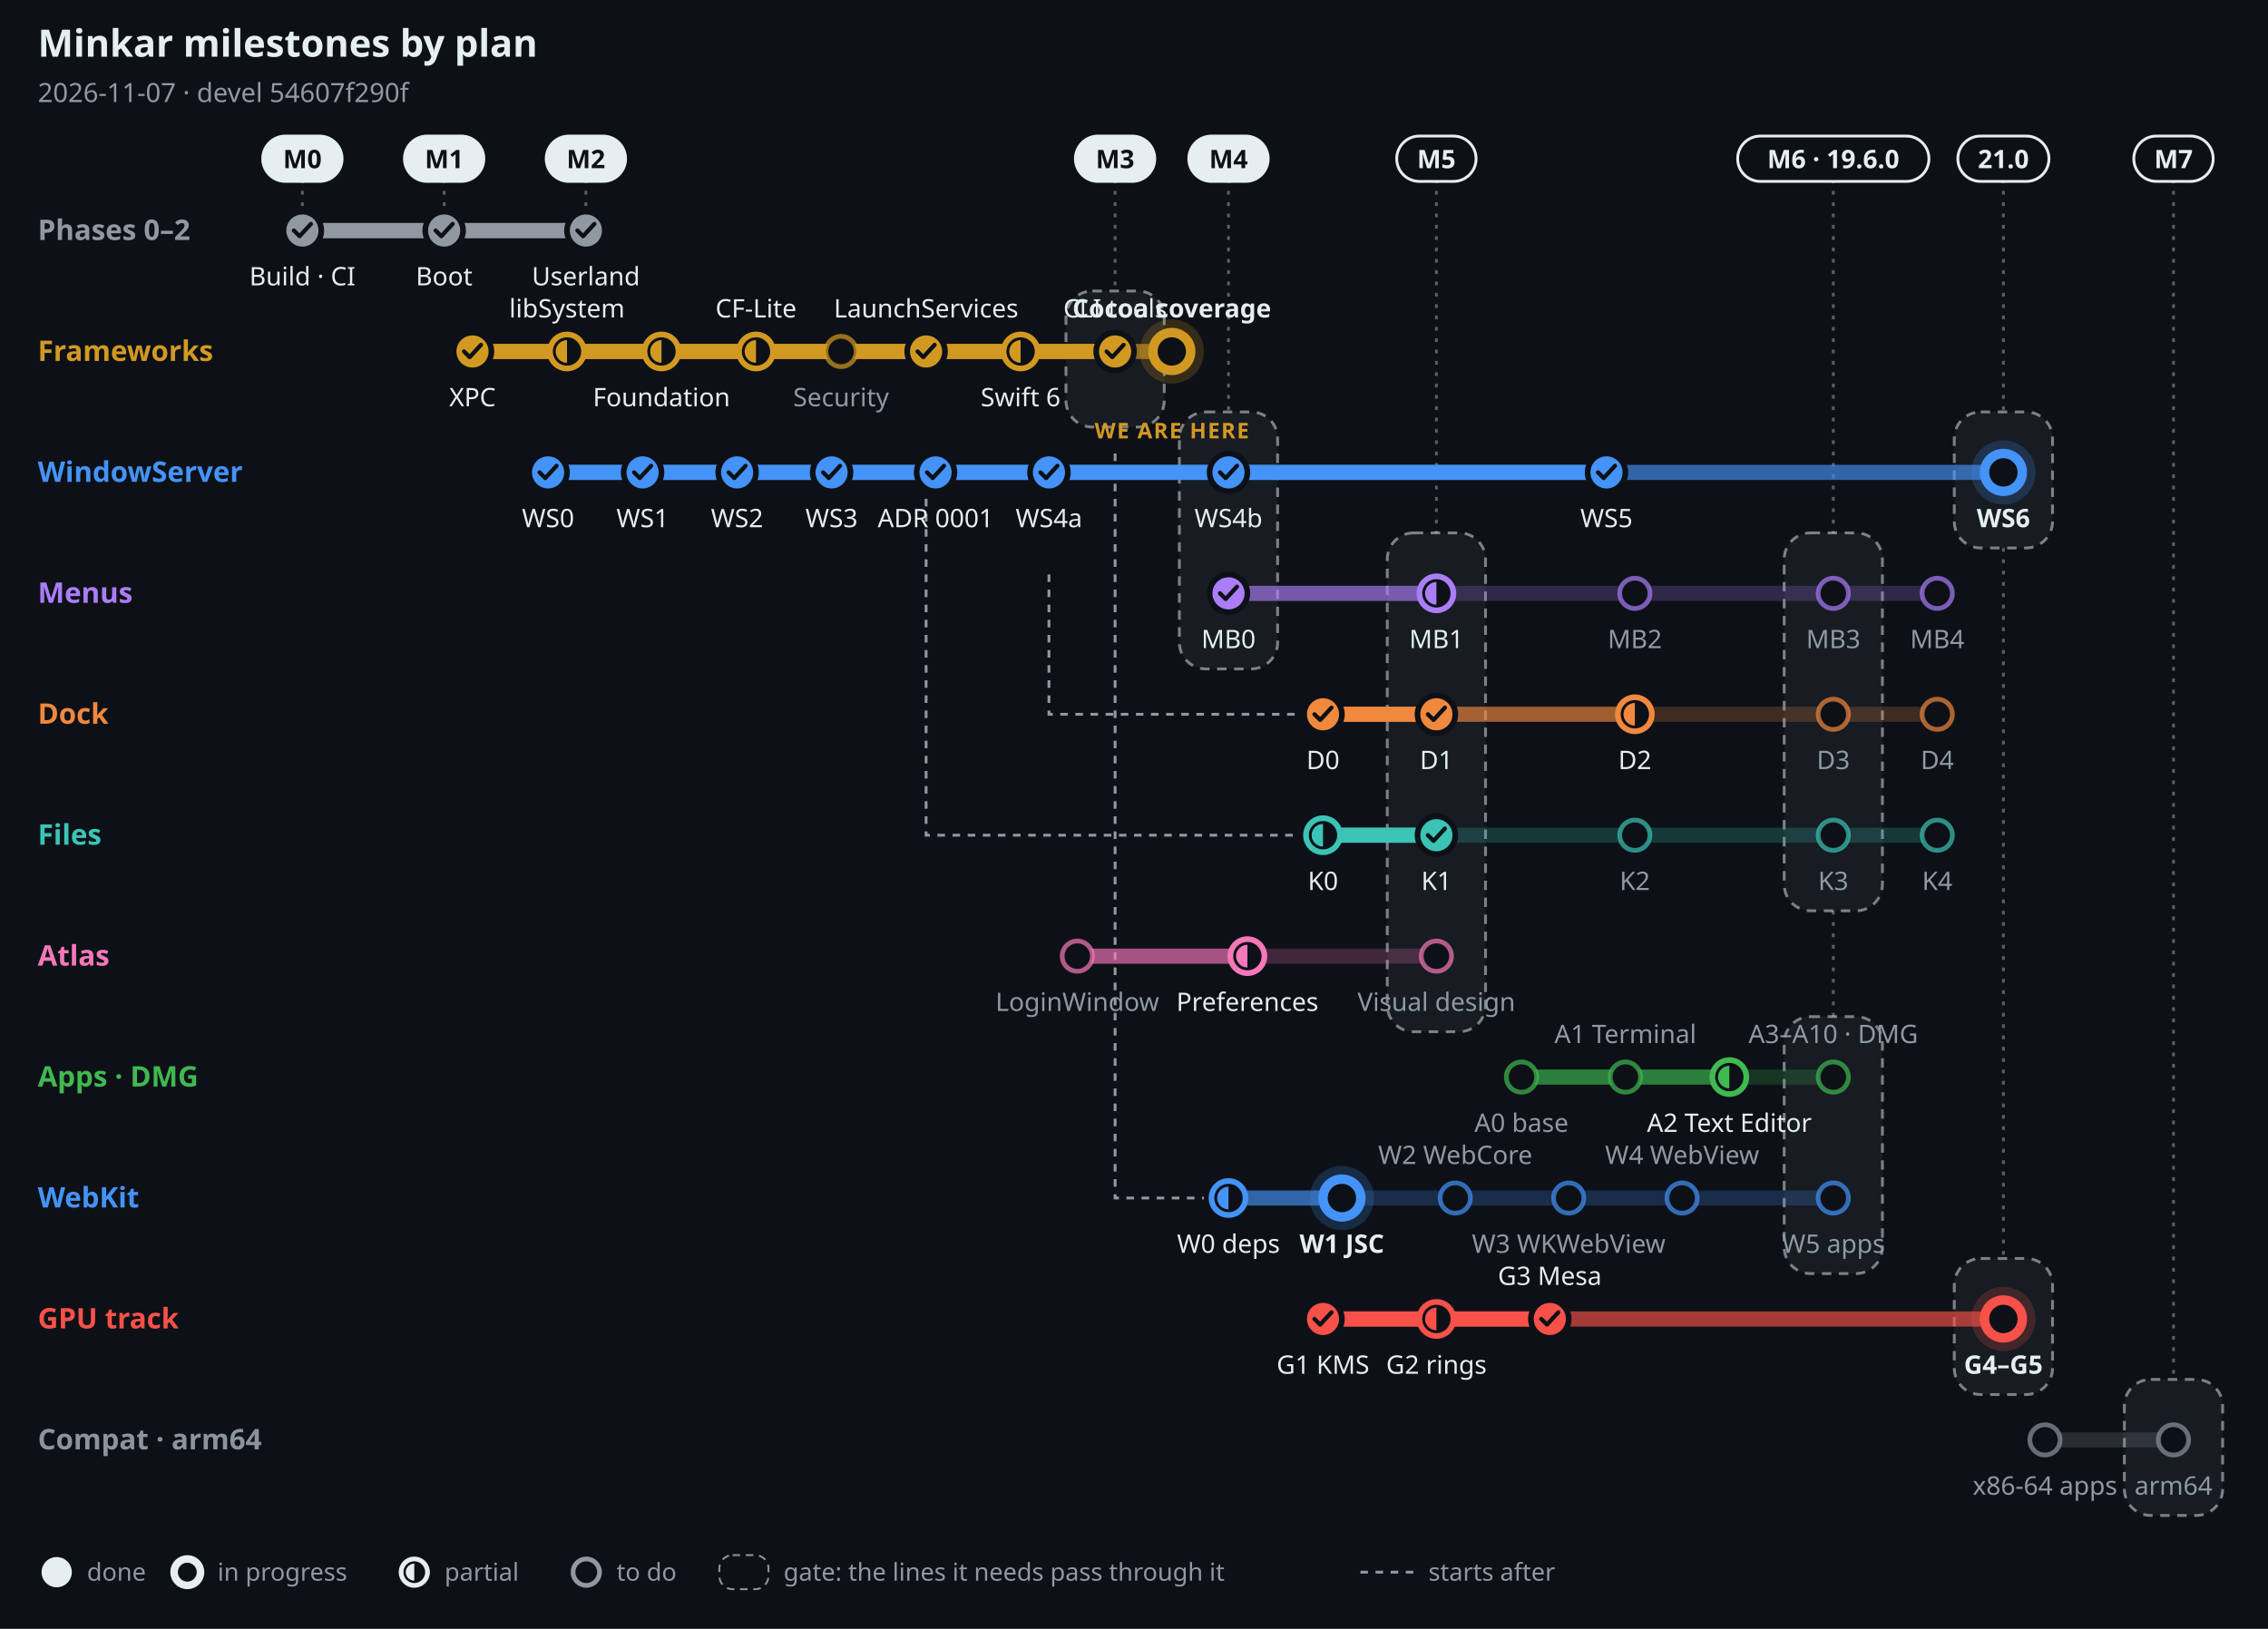
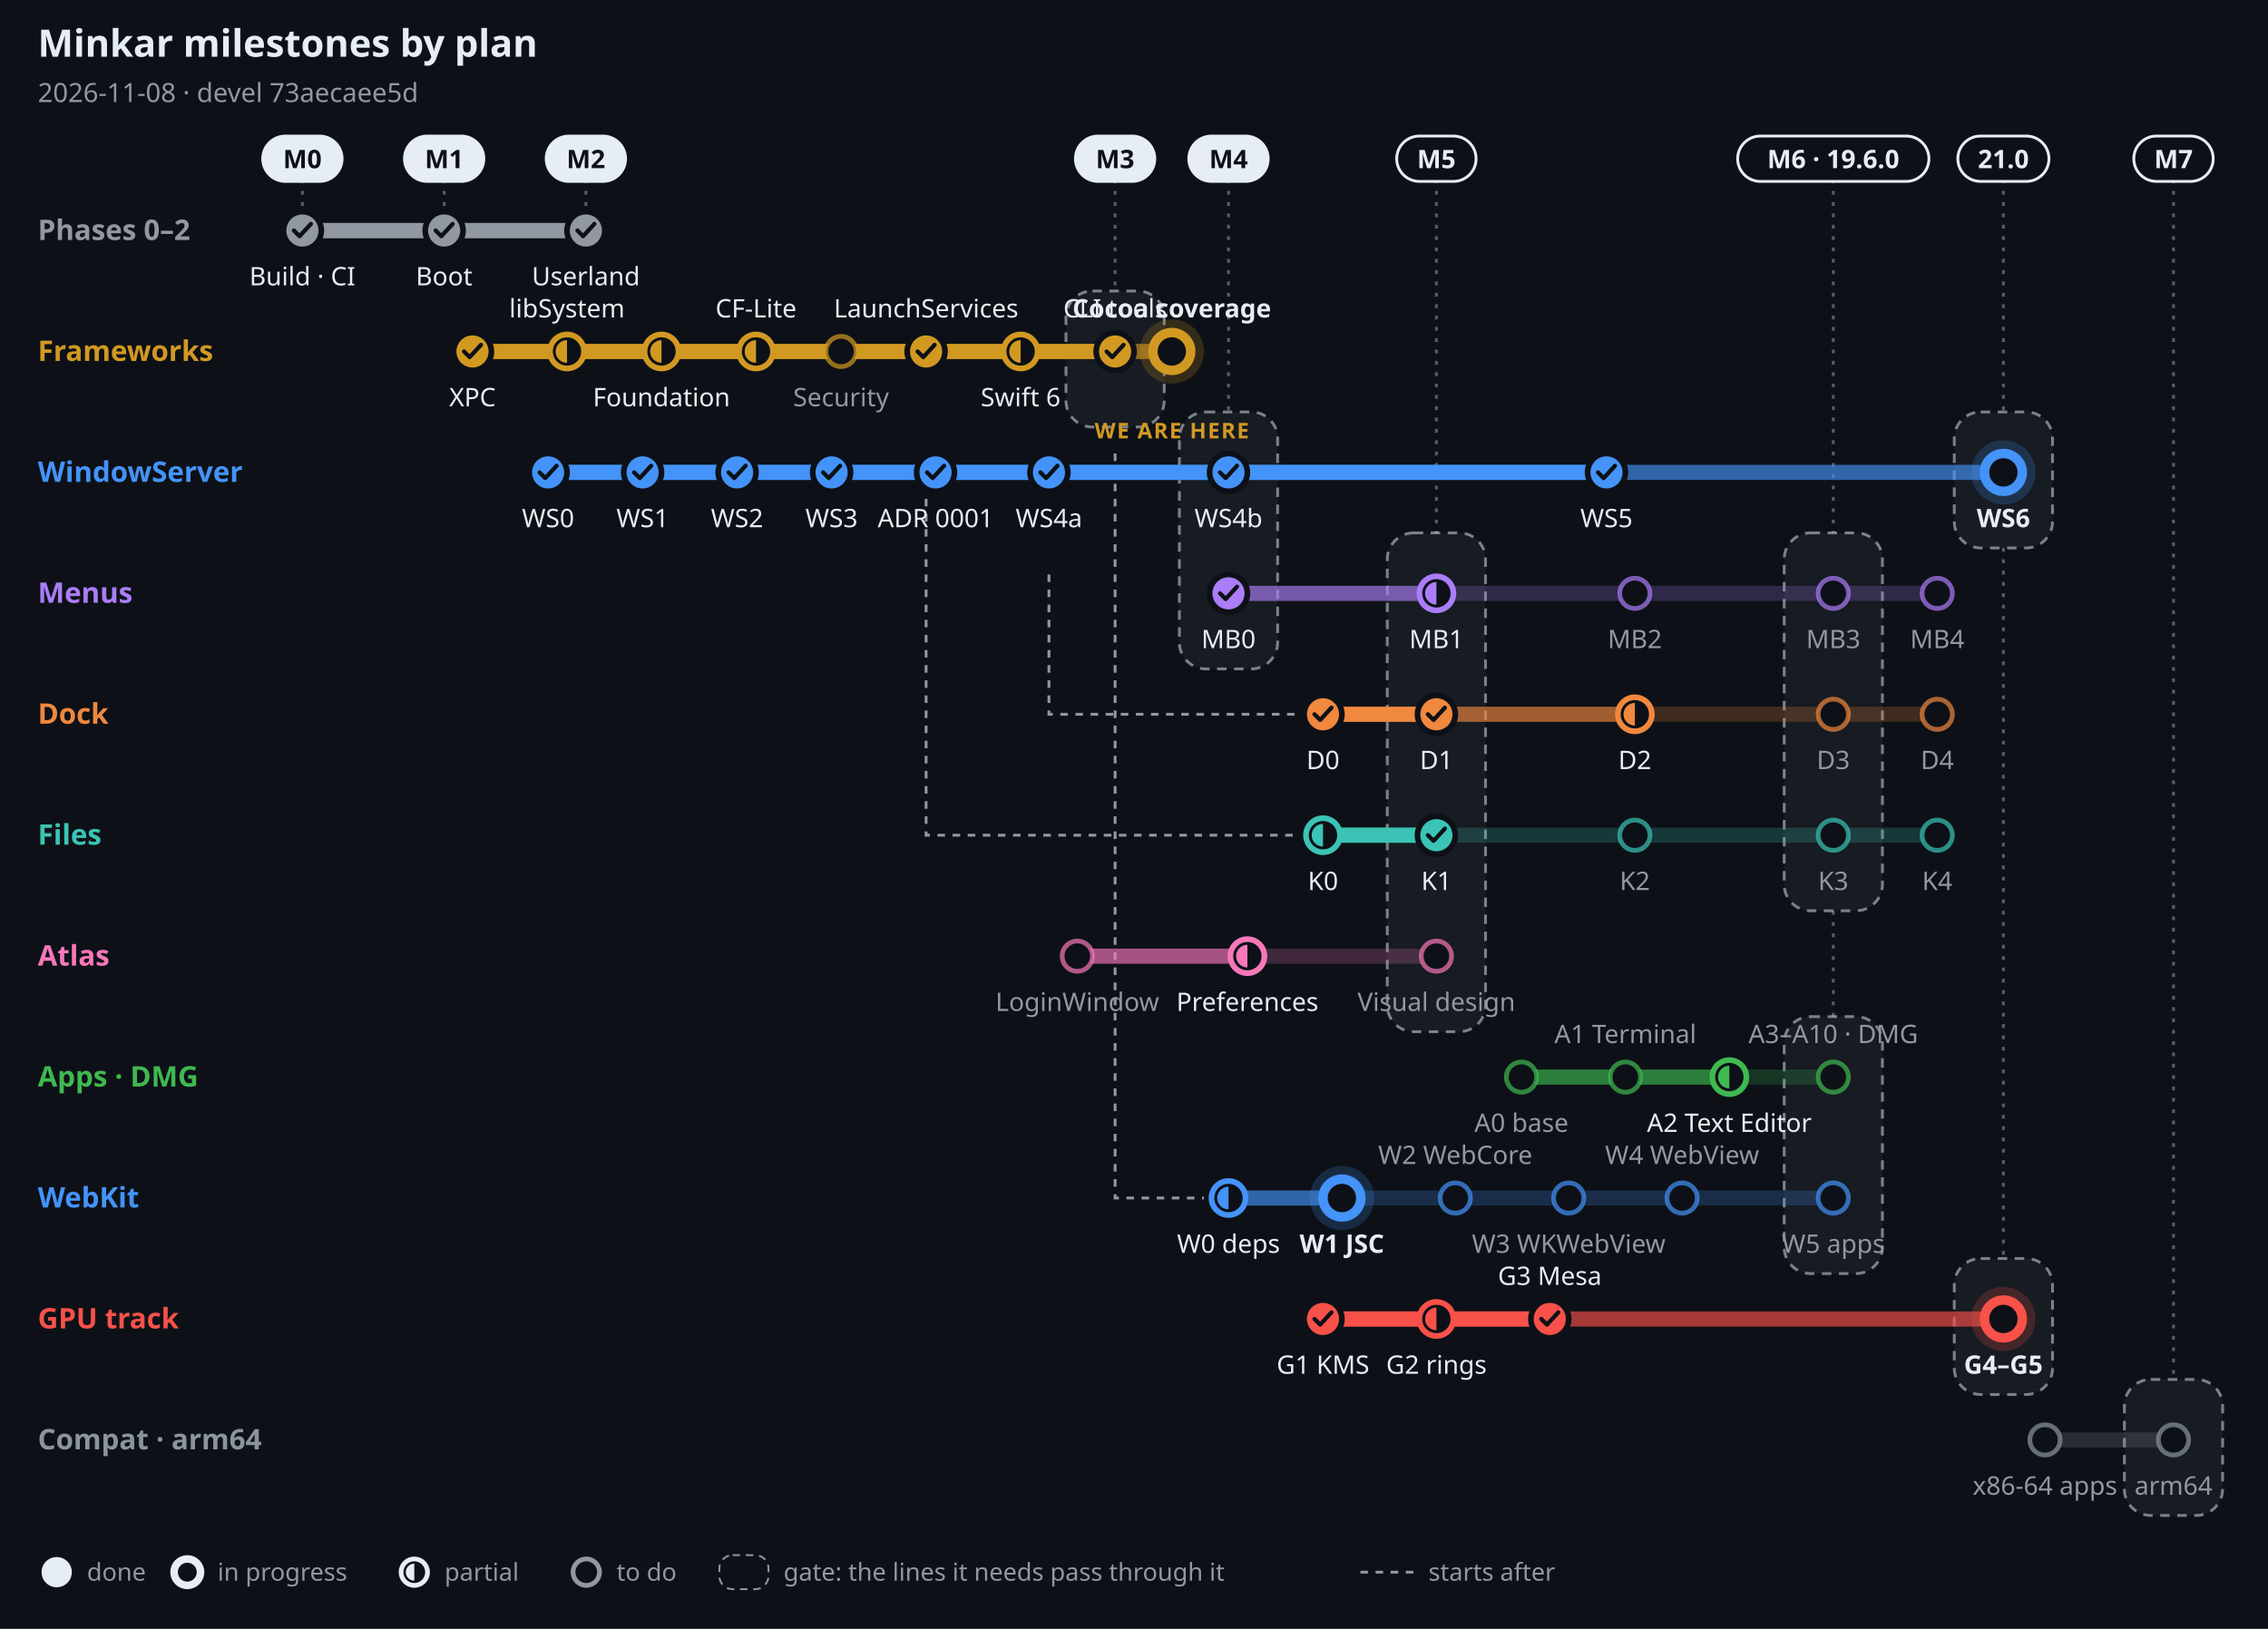
- <svg xmlns="http://www.w3.org/2000/svg" width="1200" height="862" viewBox="0 0 1200 862" font-family="-apple-system, BlinkMacSystemFont, 'Segoe UI', 'Noto Sans', Helvetica, Arial, sans-serif" role="img" aria-label="Minkar milestones by plan, 2026-11-07">
+ <svg xmlns="http://www.w3.org/2000/svg" width="1200" height="862" viewBox="0 0 1200 862" font-family="-apple-system, BlinkMacSystemFont, 'Segoe UI', 'Noto Sans', Helvetica, Arial, sans-serif" role="img" aria-label="Minkar milestones by plan, 2026-11-08">
  <rect width="1200" height="862" fill="#0d1117" />
  <text x="20" y="30" font-size="20" font-weight="700" fill="#e6edf3" text-anchor="start">Minkar milestones by plan</text>
-   <text x="20" y="54" font-size="14" font-weight="400" fill="#9198a1" text-anchor="start">2026-11-07 · devel 54607f290f</text>
+   <text x="20" y="54" font-size="14" font-weight="400" fill="#9198a1" text-anchor="start">2026-11-08 · devel 73aecaee5d</text>
  <line x1="160" y1="95" x2="160" y2="110" stroke="#e6edf3" stroke-opacity=".35" stroke-width="1.5" stroke-dasharray="2 4" />
  <rect x="139" y="72" width="42" height="24" rx="12" fill="#e6edf3" stroke="#e6edf3" stroke-width="1.5" />
  <text x="160" y="89" font-size="13.5" font-weight="700" fill="#0d1117" text-anchor="middle">M0</text>
  <line x1="235" y1="95" x2="235" y2="110" stroke="#e6edf3" stroke-opacity=".35" stroke-width="1.5" stroke-dasharray="2 4" />
  <rect x="214" y="72" width="42" height="24" rx="12" fill="#e6edf3" stroke="#e6edf3" stroke-width="1.5" />
  <text x="235" y="89" font-size="13.5" font-weight="700" fill="#0d1117" text-anchor="middle">M1</text>
  <line x1="310" y1="95" x2="310" y2="110" stroke="#e6edf3" stroke-opacity=".35" stroke-width="1.5" stroke-dasharray="2 4" />
  <rect x="289" y="72" width="42" height="24" rx="12" fill="#e6edf3" stroke="#e6edf3" stroke-width="1.5" />
  <text x="310" y="89" font-size="13.5" font-weight="700" fill="#0d1117" text-anchor="middle">M2</text>
  <line x1="590" y1="95" x2="590" y2="154" stroke="#e6edf3" stroke-opacity=".35" stroke-width="1.5" stroke-dasharray="2 4" />
  <rect x="564" y="154" width="52" height="72" rx="14" fill="#e6edf3" fill-opacity=".05" stroke="#e6edf3" stroke-opacity=".5" stroke-width="1.5" stroke-dasharray="5 4" />
  <rect x="569" y="72" width="42" height="24" rx="12" fill="#e6edf3" stroke="#e6edf3" stroke-width="1.5" />
  <text x="590" y="89" font-size="13.5" font-weight="700" fill="#0d1117" text-anchor="middle">M3</text>
  <line x1="650" y1="95" x2="650" y2="218" stroke="#e6edf3" stroke-opacity=".35" stroke-width="1.5" stroke-dasharray="2 4" />
  <rect x="624" y="218" width="52" height="136" rx="14" fill="#e6edf3" fill-opacity=".05" stroke="#e6edf3" stroke-opacity=".5" stroke-width="1.5" stroke-dasharray="5 4" />
  <rect x="629" y="72" width="42" height="24" rx="12" fill="#e6edf3" stroke="#e6edf3" stroke-width="1.5" />
  <text x="650" y="89" font-size="13.5" font-weight="700" fill="#0d1117" text-anchor="middle">M4</text>
  <line x1="760" y1="95" x2="760" y2="282" stroke="#e6edf3" stroke-opacity=".35" stroke-width="1.5" stroke-dasharray="2 4" />
  <rect x="734" y="282" width="52" height="264" rx="14" fill="#e6edf3" fill-opacity=".05" stroke="#e6edf3" stroke-opacity=".5" stroke-width="1.5" stroke-dasharray="5 4" />
  <rect x="739" y="72" width="42" height="24" rx="12" fill="#0d1117" stroke="#e6edf3" stroke-width="1.5" />
  <text x="760" y="89" font-size="13.5" font-weight="700" fill="#e6edf3" text-anchor="middle">M5</text>
  <line x1="970" y1="95" x2="970" y2="282" stroke="#e6edf3" stroke-opacity=".35" stroke-width="1.5" stroke-dasharray="2 4" />
  <rect x="944" y="282" width="52" height="200" rx="14" fill="#e6edf3" fill-opacity=".05" stroke="#e6edf3" stroke-opacity=".5" stroke-width="1.5" stroke-dasharray="5 4" />
  <line x1="970" y1="482" x2="970" y2="538" stroke="#e6edf3" stroke-opacity=".35" stroke-width="1.5" stroke-dasharray="2 4" />
  <rect x="944" y="538" width="52" height="136" rx="14" fill="#e6edf3" fill-opacity=".05" stroke="#e6edf3" stroke-opacity=".5" stroke-width="1.5" stroke-dasharray="5 4" />
  <rect x="919.4" y="72" width="101.2" height="24" rx="12" fill="#0d1117" stroke="#e6edf3" stroke-width="1.5" />
  <text x="970" y="89" font-size="13.5" font-weight="700" fill="#e6edf3" text-anchor="middle">M6 · 19.6.0</text>
  <line x1="1060" y1="95" x2="1060" y2="218" stroke="#e6edf3" stroke-opacity=".35" stroke-width="1.5" stroke-dasharray="2 4" />
  <rect x="1034" y="218" width="52" height="72" rx="14" fill="#e6edf3" fill-opacity=".05" stroke="#e6edf3" stroke-opacity=".5" stroke-width="1.5" stroke-dasharray="5 4" />
  <line x1="1060" y1="290" x2="1060" y2="666" stroke="#e6edf3" stroke-opacity=".35" stroke-width="1.5" stroke-dasharray="2 4" />
  <rect x="1034" y="666" width="52" height="72" rx="14" fill="#e6edf3" fill-opacity=".05" stroke="#e6edf3" stroke-opacity=".5" stroke-width="1.5" stroke-dasharray="5 4" />
  <rect x="1035.9" y="72" width="48.2" height="24" rx="12" fill="#0d1117" stroke="#e6edf3" stroke-width="1.5" />
  <text x="1060" y="89" font-size="13.5" font-weight="700" fill="#e6edf3" text-anchor="middle">21.0</text>
  <line x1="1150" y1="95" x2="1150" y2="730" stroke="#e6edf3" stroke-opacity=".35" stroke-width="1.5" stroke-dasharray="2 4" />
  <rect x="1124" y="730" width="52" height="72" rx="14" fill="#e6edf3" fill-opacity=".05" stroke="#e6edf3" stroke-opacity=".5" stroke-width="1.5" stroke-dasharray="5 4" />
  <rect x="1129" y="72" width="42" height="24" rx="12" fill="#0d1117" stroke="#e6edf3" stroke-width="1.5" />
  <text x="1150" y="89" font-size="13.5" font-weight="700" fill="#e6edf3" text-anchor="middle">M7</text>
  <path d="M555 304 V378 H687" fill="none" stroke="#9198a1" stroke-width="1.5" stroke-dasharray="4 4" />
  <path d="M490 240 V442 H687" fill="none" stroke="#9198a1" stroke-width="1.5" stroke-dasharray="4 4" />
  <path d="M590 240 V634 H637" fill="none" stroke="#9198a1" stroke-width="1.5" stroke-dasharray="4 4" />
  <text x="20" y="127" font-size="15" font-weight="700" fill="#9198a1" text-anchor="start">Phases 0–2</text>
  <line x1="160" y1="122" x2="310" y2="122" stroke="#9198a1" stroke-opacity=".22" stroke-width="8" stroke-linecap="round" />
  <line x1="160" y1="122" x2="310" y2="122" stroke="#9198a1" stroke-opacity=".55" stroke-width="8" stroke-linecap="round" />
  <line x1="160" y1="122" x2="310" y2="122" stroke="#9198a1" stroke-opacity="1" stroke-width="8" stroke-linecap="round" />
  <circle cx="160" cy="122" r="10" fill="#9198a1" stroke="#0d1117" stroke-width="3" />
  <path d="M155.5 122 l3 3 l6 -6.5" fill="none" stroke="#0d1117" stroke-width="2.2" stroke-linecap="round" stroke-linejoin="round" />
  <text x="160" y="151" font-size="13.5" font-weight="500" fill="#e6edf3" text-anchor="middle">Build · CI</text>
  <circle cx="235" cy="122" r="10" fill="#9198a1" stroke="#0d1117" stroke-width="3" />
  <path d="M230.5 122 l3 3 l6 -6.5" fill="none" stroke="#0d1117" stroke-width="2.2" stroke-linecap="round" stroke-linejoin="round" />
  <text x="235" y="151" font-size="13.5" font-weight="500" fill="#e6edf3" text-anchor="middle">Boot</text>
  <circle cx="310" cy="122" r="10" fill="#9198a1" stroke="#0d1117" stroke-width="3" />
  <path d="M305.5 122 l3 3 l6 -6.5" fill="none" stroke="#0d1117" stroke-width="2.2" stroke-linecap="round" stroke-linejoin="round" />
  <text x="310" y="151" font-size="13.5" font-weight="500" fill="#e6edf3" text-anchor="middle">Userland</text>
  <text x="20" y="191" font-size="15" font-weight="700" fill="#d29922" text-anchor="start">Frameworks</text>
  <line x1="250" y1="186" x2="620" y2="186" stroke="#d29922" stroke-opacity=".22" stroke-width="8" stroke-linecap="round" />
  <line x1="250" y1="186" x2="620" y2="186" stroke="#d29922" stroke-opacity=".55" stroke-width="8" stroke-linecap="round" />
  <line x1="250" y1="186" x2="590" y2="186" stroke="#d29922" stroke-opacity="1" stroke-width="8" stroke-linecap="round" />
  <circle cx="250" cy="186" r="10" fill="#d29922" stroke="#0d1117" stroke-width="3" />
  <path d="M245.5 186 l3 3 l6 -6.5" fill="none" stroke="#0d1117" stroke-width="2.2" stroke-linecap="round" stroke-linejoin="round" />
  <text x="250" y="215" font-size="13.5" font-weight="500" fill="#e6edf3" text-anchor="middle">XPC</text>
  <circle cx="300" cy="186" r="9" fill="#0d1117" stroke="#d29922" stroke-width="3" />
  <path d="M300 180 A6 6 0 0 0 300 192 Z" fill="#d29922" />
  <text x="300" y="168" font-size="13.5" font-weight="500" fill="#e6edf3" text-anchor="middle">libSystem</text>
  <circle cx="350" cy="186" r="9" fill="#0d1117" stroke="#d29922" stroke-width="3" />
  <path d="M350 180 A6 6 0 0 0 350 192 Z" fill="#d29922" />
  <text x="350" y="215" font-size="13.5" font-weight="500" fill="#e6edf3" text-anchor="middle">Foundation</text>
  <circle cx="400" cy="186" r="9" fill="#0d1117" stroke="#d29922" stroke-width="3" />
  <path d="M400 180 A6 6 0 0 0 400 192 Z" fill="#d29922" />
  <text x="400" y="168" font-size="13.5" font-weight="500" fill="#e6edf3" text-anchor="middle">CF-Lite</text>
  <circle cx="445" cy="186" r="8" fill="#0d1117" stroke="#d29922" stroke-opacity=".7" stroke-width="2.5" />
  <text x="445" y="215" font-size="13.5" font-weight="500" fill="#9198a1" text-anchor="middle">Security</text>
  <circle cx="490" cy="186" r="10" fill="#d29922" stroke="#0d1117" stroke-width="3" />
  <path d="M485.5 186 l3 3 l6 -6.5" fill="none" stroke="#0d1117" stroke-width="2.2" stroke-linecap="round" stroke-linejoin="round" />
  <text x="490" y="168" font-size="13.5" font-weight="500" fill="#e6edf3" text-anchor="middle">LaunchServices</text>
  <circle cx="540" cy="186" r="9" fill="#0d1117" stroke="#d29922" stroke-width="3" />
  <path d="M540 180 A6 6 0 0 0 540 192 Z" fill="#d29922" />
  <text x="540" y="215" font-size="13.5" font-weight="500" fill="#e6edf3" text-anchor="middle">Swift 6</text>
  <circle cx="590" cy="186" r="10" fill="#d29922" stroke="#0d1117" stroke-width="3" />
  <path d="M585.5 186 l3 3 l6 -6.5" fill="none" stroke="#0d1117" stroke-width="2.2" stroke-linecap="round" stroke-linejoin="round" />
  <text x="590" y="168" font-size="13.5" font-weight="500" fill="#e6edf3" text-anchor="middle">CLI tools</text>
  <circle cx="620" cy="186" r="17" fill="#d29922" fill-opacity=".2" />
  <circle cx="620" cy="186" r="10" fill="#0d1117" stroke="#d29922" stroke-width="5" />
  <text x="620" y="168" font-size="13.5" font-weight="700" fill="#e6edf3" text-anchor="middle">Cocoa coverage</text>
  <text x="620" y="232" font-size="11.5" font-weight="800" fill="#d29922" text-anchor="middle" letter-spacing=".06em">WE ARE HERE</text>
  <text x="20" y="255" font-size="15" font-weight="700" fill="#4493f8" text-anchor="start">WindowServer</text>
  <line x1="290" y1="250" x2="1060" y2="250" stroke="#4493f8" stroke-opacity=".22" stroke-width="8" stroke-linecap="round" />
  <line x1="290" y1="250" x2="1060" y2="250" stroke="#4493f8" stroke-opacity=".55" stroke-width="8" stroke-linecap="round" />
  <line x1="290" y1="250" x2="850" y2="250" stroke="#4493f8" stroke-opacity="1" stroke-width="8" stroke-linecap="round" />
  <circle cx="290" cy="250" r="10" fill="#4493f8" stroke="#0d1117" stroke-width="3" />
  <path d="M285.5 250 l3 3 l6 -6.5" fill="none" stroke="#0d1117" stroke-width="2.2" stroke-linecap="round" stroke-linejoin="round" />
  <text x="290" y="279" font-size="13.5" font-weight="500" fill="#e6edf3" text-anchor="middle">WS0</text>
  <circle cx="340" cy="250" r="10" fill="#4493f8" stroke="#0d1117" stroke-width="3" />
  <path d="M335.5 250 l3 3 l6 -6.5" fill="none" stroke="#0d1117" stroke-width="2.2" stroke-linecap="round" stroke-linejoin="round" />
  <text x="340" y="279" font-size="13.5" font-weight="500" fill="#e6edf3" text-anchor="middle">WS1</text>
  <circle cx="390" cy="250" r="10" fill="#4493f8" stroke="#0d1117" stroke-width="3" />
  <path d="M385.5 250 l3 3 l6 -6.5" fill="none" stroke="#0d1117" stroke-width="2.2" stroke-linecap="round" stroke-linejoin="round" />
  <text x="390" y="279" font-size="13.5" font-weight="500" fill="#e6edf3" text-anchor="middle">WS2</text>
  <circle cx="440" cy="250" r="10" fill="#4493f8" stroke="#0d1117" stroke-width="3" />
  <path d="M435.5 250 l3 3 l6 -6.5" fill="none" stroke="#0d1117" stroke-width="2.2" stroke-linecap="round" stroke-linejoin="round" />
  <text x="440" y="279" font-size="13.5" font-weight="500" fill="#e6edf3" text-anchor="middle">WS3</text>
  <circle cx="495" cy="250" r="10" fill="#4493f8" stroke="#0d1117" stroke-width="3" />
  <path d="M490.5 250 l3 3 l6 -6.5" fill="none" stroke="#0d1117" stroke-width="2.2" stroke-linecap="round" stroke-linejoin="round" />
  <text x="495" y="279" font-size="13.5" font-weight="500" fill="#e6edf3" text-anchor="middle">ADR 0001</text>
  <circle cx="555" cy="250" r="10" fill="#4493f8" stroke="#0d1117" stroke-width="3" />
  <path d="M550.5 250 l3 3 l6 -6.5" fill="none" stroke="#0d1117" stroke-width="2.2" stroke-linecap="round" stroke-linejoin="round" />
  <text x="555" y="279" font-size="13.5" font-weight="500" fill="#e6edf3" text-anchor="middle">WS4a</text>
  <circle cx="650" cy="250" r="10" fill="#4493f8" stroke="#0d1117" stroke-width="3" />
  <path d="M645.5 250 l3 3 l6 -6.5" fill="none" stroke="#0d1117" stroke-width="2.2" stroke-linecap="round" stroke-linejoin="round" />
  <text x="650" y="279" font-size="13.5" font-weight="500" fill="#e6edf3" text-anchor="middle">WS4b</text>
  <circle cx="850" cy="250" r="10" fill="#4493f8" stroke="#0d1117" stroke-width="3" />
  <path d="M845.5 250 l3 3 l6 -6.5" fill="none" stroke="#0d1117" stroke-width="2.2" stroke-linecap="round" stroke-linejoin="round" />
  <text x="850" y="279" font-size="13.5" font-weight="500" fill="#e6edf3" text-anchor="middle">WS5</text>
  <circle cx="1060" cy="250" r="17" fill="#4493f8" fill-opacity=".2" />
  <circle cx="1060" cy="250" r="10" fill="#0d1117" stroke="#4493f8" stroke-width="5" />
  <text x="1060" y="279" font-size="13.5" font-weight="700" fill="#e6edf3" text-anchor="middle">WS6</text>
  <text x="20" y="319" font-size="15" font-weight="700" fill="#ab7df8" text-anchor="start">Menus</text>
  <line x1="650" y1="314" x2="1025" y2="314" stroke="#ab7df8" stroke-opacity=".22" stroke-width="8" stroke-linecap="round" />
  <line x1="650" y1="314" x2="760" y2="314" stroke="#ab7df8" stroke-opacity=".55" stroke-width="8" stroke-linecap="round" />
  <line x1="650" y1="314" x2="650" y2="314" stroke="#ab7df8" stroke-opacity="1" stroke-width="8" stroke-linecap="round" />
  <circle cx="650" cy="314" r="10" fill="#ab7df8" stroke="#0d1117" stroke-width="3" />
  <path d="M645.5 314 l3 3 l6 -6.5" fill="none" stroke="#0d1117" stroke-width="2.2" stroke-linecap="round" stroke-linejoin="round" />
  <text x="650" y="343" font-size="13.5" font-weight="500" fill="#e6edf3" text-anchor="middle">MB0</text>
  <circle cx="760" cy="314" r="9" fill="#0d1117" stroke="#ab7df8" stroke-width="3" />
  <path d="M760 308 A6 6 0 0 0 760 320 Z" fill="#ab7df8" />
  <text x="760" y="343" font-size="13.5" font-weight="500" fill="#e6edf3" text-anchor="middle">MB1</text>
  <circle cx="865" cy="314" r="8" fill="#0d1117" stroke="#ab7df8" stroke-opacity=".7" stroke-width="2.5" />
  <text x="865" y="343" font-size="13.5" font-weight="500" fill="#9198a1" text-anchor="middle">MB2</text>
  <circle cx="970" cy="314" r="8" fill="#0d1117" stroke="#ab7df8" stroke-opacity=".7" stroke-width="2.5" />
  <text x="970" y="343" font-size="13.5" font-weight="500" fill="#9198a1" text-anchor="middle">MB3</text>
  <circle cx="1025" cy="314" r="8" fill="#0d1117" stroke="#ab7df8" stroke-opacity=".7" stroke-width="2.5" />
  <text x="1025" y="343" font-size="13.5" font-weight="500" fill="#9198a1" text-anchor="middle">MB4</text>
  <text x="20" y="383" font-size="15" font-weight="700" fill="#f0883e" text-anchor="start">Dock</text>
  <line x1="700" y1="378" x2="1025" y2="378" stroke="#f0883e" stroke-opacity=".22" stroke-width="8" stroke-linecap="round" />
  <line x1="700" y1="378" x2="865" y2="378" stroke="#f0883e" stroke-opacity=".55" stroke-width="8" stroke-linecap="round" />
  <line x1="700" y1="378" x2="760" y2="378" stroke="#f0883e" stroke-opacity="1" stroke-width="8" stroke-linecap="round" />
  <circle cx="700" cy="378" r="10" fill="#f0883e" stroke="#0d1117" stroke-width="3" />
  <path d="M695.5 378 l3 3 l6 -6.5" fill="none" stroke="#0d1117" stroke-width="2.2" stroke-linecap="round" stroke-linejoin="round" />
  <text x="700" y="407" font-size="13.5" font-weight="500" fill="#e6edf3" text-anchor="middle">D0</text>
  <circle cx="760" cy="378" r="10" fill="#f0883e" stroke="#0d1117" stroke-width="3" />
  <path d="M755.5 378 l3 3 l6 -6.5" fill="none" stroke="#0d1117" stroke-width="2.2" stroke-linecap="round" stroke-linejoin="round" />
  <text x="760" y="407" font-size="13.5" font-weight="500" fill="#e6edf3" text-anchor="middle">D1</text>
  <circle cx="865" cy="378" r="9" fill="#0d1117" stroke="#f0883e" stroke-width="3" />
  <path d="M865 372 A6 6 0 0 0 865 384 Z" fill="#f0883e" />
  <text x="865" y="407" font-size="13.5" font-weight="500" fill="#e6edf3" text-anchor="middle">D2</text>
  <circle cx="970" cy="378" r="8" fill="#0d1117" stroke="#f0883e" stroke-opacity=".7" stroke-width="2.5" />
  <text x="970" y="407" font-size="13.5" font-weight="500" fill="#9198a1" text-anchor="middle">D3</text>
  <circle cx="1025" cy="378" r="8" fill="#0d1117" stroke="#f0883e" stroke-opacity=".7" stroke-width="2.5" />
  <text x="1025" y="407" font-size="13.5" font-weight="500" fill="#9198a1" text-anchor="middle">D4</text>
  <text x="20" y="447" font-size="15" font-weight="700" fill="#3bc4b5" text-anchor="start">Files</text>
  <line x1="700" y1="442" x2="1025" y2="442" stroke="#3bc4b5" stroke-opacity=".22" stroke-width="8" stroke-linecap="round" />
  <line x1="700" y1="442" x2="760" y2="442" stroke="#3bc4b5" stroke-opacity=".55" stroke-width="8" stroke-linecap="round" />
  <line x1="700" y1="442" x2="760" y2="442" stroke="#3bc4b5" stroke-opacity="1" stroke-width="8" stroke-linecap="round" />
  <circle cx="700" cy="442" r="9" fill="#0d1117" stroke="#3bc4b5" stroke-width="3" />
  <path d="M700 436 A6 6 0 0 0 700 448 Z" fill="#3bc4b5" />
  <text x="700" y="471" font-size="13.5" font-weight="500" fill="#e6edf3" text-anchor="middle">K0</text>
  <circle cx="760" cy="442" r="10" fill="#3bc4b5" stroke="#0d1117" stroke-width="3" />
  <path d="M755.5 442 l3 3 l6 -6.5" fill="none" stroke="#0d1117" stroke-width="2.2" stroke-linecap="round" stroke-linejoin="round" />
  <text x="760" y="471" font-size="13.5" font-weight="500" fill="#e6edf3" text-anchor="middle">K1</text>
  <circle cx="865" cy="442" r="8" fill="#0d1117" stroke="#3bc4b5" stroke-opacity=".7" stroke-width="2.5" />
  <text x="865" y="471" font-size="13.5" font-weight="500" fill="#9198a1" text-anchor="middle">K2</text>
  <circle cx="970" cy="442" r="8" fill="#0d1117" stroke="#3bc4b5" stroke-opacity=".7" stroke-width="2.5" />
  <text x="970" y="471" font-size="13.5" font-weight="500" fill="#9198a1" text-anchor="middle">K3</text>
  <circle cx="1025" cy="442" r="8" fill="#0d1117" stroke="#3bc4b5" stroke-opacity=".7" stroke-width="2.5" />
  <text x="1025" y="471" font-size="13.5" font-weight="500" fill="#9198a1" text-anchor="middle">K4</text>
  <text x="20" y="511" font-size="15" font-weight="700" fill="#f778ba" text-anchor="start">Atlas</text>
  <line x1="570" y1="506" x2="760" y2="506" stroke="#f778ba" stroke-opacity=".22" stroke-width="8" stroke-linecap="round" />
  <line x1="570" y1="506" x2="660" y2="506" stroke="#f778ba" stroke-opacity=".55" stroke-width="8" stroke-linecap="round" />
  <circle cx="570" cy="506" r="8" fill="#0d1117" stroke="#f778ba" stroke-opacity=".7" stroke-width="2.5" />
  <text x="570" y="535" font-size="13.5" font-weight="500" fill="#9198a1" text-anchor="middle">LoginWindow</text>
  <circle cx="660" cy="506" r="9" fill="#0d1117" stroke="#f778ba" stroke-width="3" />
  <path d="M660 500 A6 6 0 0 0 660 512 Z" fill="#f778ba" />
  <text x="660" y="535" font-size="13.5" font-weight="500" fill="#e6edf3" text-anchor="middle">Preferences</text>
  <circle cx="760" cy="506" r="8" fill="#0d1117" stroke="#f778ba" stroke-opacity=".7" stroke-width="2.5" />
  <text x="760" y="535" font-size="13.5" font-weight="500" fill="#9198a1" text-anchor="middle">Visual design</text>
  <text x="20" y="575" font-size="15" font-weight="700" fill="#3fb950" text-anchor="start">Apps · DMG</text>
  <line x1="805" y1="570" x2="970" y2="570" stroke="#3fb950" stroke-opacity=".22" stroke-width="8" stroke-linecap="round" />
  <line x1="805" y1="570" x2="915" y2="570" stroke="#3fb950" stroke-opacity=".55" stroke-width="8" stroke-linecap="round" />
  <circle cx="805" cy="570" r="8" fill="#0d1117" stroke="#3fb950" stroke-opacity=".7" stroke-width="2.5" />
  <text x="805" y="599" font-size="13.5" font-weight="500" fill="#9198a1" text-anchor="middle">A0 base</text>
  <circle cx="860" cy="570" r="8" fill="#0d1117" stroke="#3fb950" stroke-opacity=".7" stroke-width="2.5" />
  <text x="860" y="552" font-size="13.5" font-weight="500" fill="#9198a1" text-anchor="middle">A1 Terminal</text>
  <circle cx="915" cy="570" r="9" fill="#0d1117" stroke="#3fb950" stroke-width="3" />
  <path d="M915 564 A6 6 0 0 0 915 576 Z" fill="#3fb950" />
  <text x="915" y="599" font-size="13.5" font-weight="500" fill="#e6edf3" text-anchor="middle">A2 Text Editor</text>
  <circle cx="970" cy="570" r="8" fill="#0d1117" stroke="#3fb950" stroke-opacity=".7" stroke-width="2.5" />
  <text x="970" y="552" font-size="13.5" font-weight="500" fill="#9198a1" text-anchor="middle">A3–A10 · DMG</text>
  <text x="20" y="639" font-size="15" font-weight="700" fill="#4493f8" text-anchor="start">WebKit</text>
  <line x1="650" y1="634" x2="970" y2="634" stroke="#4493f8" stroke-opacity=".22" stroke-width="8" stroke-linecap="round" />
  <line x1="650" y1="634" x2="710" y2="634" stroke="#4493f8" stroke-opacity=".55" stroke-width="8" stroke-linecap="round" />
  <circle cx="650" cy="634" r="9" fill="#0d1117" stroke="#4493f8" stroke-width="3" />
  <path d="M650 628 A6 6 0 0 0 650 640 Z" fill="#4493f8" />
  <text x="650" y="663" font-size="13.5" font-weight="500" fill="#e6edf3" text-anchor="middle">W0 deps</text>
  <circle cx="710" cy="634" r="17" fill="#4493f8" fill-opacity=".2" />
  <circle cx="710" cy="634" r="10" fill="#0d1117" stroke="#4493f8" stroke-width="5" />
  <text x="710" y="663" font-size="13.5" font-weight="700" fill="#e6edf3" text-anchor="middle">W1 JSC</text>
  <circle cx="770" cy="634" r="8" fill="#0d1117" stroke="#4493f8" stroke-opacity=".7" stroke-width="2.5" />
  <text x="770" y="616" font-size="13.5" font-weight="500" fill="#9198a1" text-anchor="middle">W2 WebCore</text>
  <circle cx="830" cy="634" r="8" fill="#0d1117" stroke="#4493f8" stroke-opacity=".7" stroke-width="2.5" />
  <text x="830" y="663" font-size="13.5" font-weight="500" fill="#9198a1" text-anchor="middle">W3 WKWebView</text>
  <circle cx="890" cy="634" r="8" fill="#0d1117" stroke="#4493f8" stroke-opacity=".7" stroke-width="2.5" />
  <text x="890" y="616" font-size="13.5" font-weight="500" fill="#9198a1" text-anchor="middle">W4 WebView</text>
  <circle cx="970" cy="634" r="8" fill="#0d1117" stroke="#4493f8" stroke-opacity=".7" stroke-width="2.5" />
  <text x="970" y="663" font-size="13.5" font-weight="500" fill="#9198a1" text-anchor="middle">W5 apps</text>
  <text x="20" y="703" font-size="15" font-weight="700" fill="#f85149" text-anchor="start">GPU track</text>
  <line x1="700" y1="698" x2="1060" y2="698" stroke="#f85149" stroke-opacity=".22" stroke-width="8" stroke-linecap="round" />
  <line x1="700" y1="698" x2="1060" y2="698" stroke="#f85149" stroke-opacity=".55" stroke-width="8" stroke-linecap="round" />
  <line x1="700" y1="698" x2="820" y2="698" stroke="#f85149" stroke-opacity="1" stroke-width="8" stroke-linecap="round" />
  <circle cx="700" cy="698" r="10" fill="#f85149" stroke="#0d1117" stroke-width="3" />
  <path d="M695.5 698 l3 3 l6 -6.5" fill="none" stroke="#0d1117" stroke-width="2.2" stroke-linecap="round" stroke-linejoin="round" />
  <text x="700" y="727" font-size="13.5" font-weight="500" fill="#e6edf3" text-anchor="middle">G1 KMS</text>
  <circle cx="760" cy="698" r="9" fill="#0d1117" stroke="#f85149" stroke-width="3" />
  <path d="M760 692 A6 6 0 0 0 760 704 Z" fill="#f85149" />
  <text x="760" y="727" font-size="13.5" font-weight="500" fill="#e6edf3" text-anchor="middle">G2 rings</text>
  <circle cx="820" cy="698" r="10" fill="#f85149" stroke="#0d1117" stroke-width="3" />
  <path d="M815.5 698 l3 3 l6 -6.5" fill="none" stroke="#0d1117" stroke-width="2.2" stroke-linecap="round" stroke-linejoin="round" />
  <text x="820" y="680" font-size="13.5" font-weight="500" fill="#e6edf3" text-anchor="middle">G3 Mesa</text>
  <circle cx="1060" cy="698" r="17" fill="#f85149" fill-opacity=".2" />
  <circle cx="1060" cy="698" r="10" fill="#0d1117" stroke="#f85149" stroke-width="5" />
  <text x="1060" y="727" font-size="13.5" font-weight="700" fill="#e6edf3" text-anchor="middle">G4–G5</text>
  <text x="20" y="767" font-size="15" font-weight="700" fill="#8b949e" text-anchor="start">Compat · arm64</text>
  <line x1="1082" y1="762" x2="1150" y2="762" stroke="#8b949e" stroke-opacity=".22" stroke-width="8" stroke-linecap="round" />
  <circle cx="1082" cy="762" r="8" fill="#0d1117" stroke="#8b949e" stroke-opacity=".7" stroke-width="2.5" />
  <text x="1082" y="791" font-size="13.5" font-weight="500" fill="#9198a1" text-anchor="middle">x86-64 apps</text>
  <circle cx="1150" cy="762" r="8" fill="#0d1117" stroke="#8b949e" stroke-opacity=".7" stroke-width="2.5" />
  <text x="1150" y="791" font-size="13.5" font-weight="500" fill="#9198a1" text-anchor="middle">arm64</text>
  <circle cx="30" cy="832" r="8" fill="#e6edf3" />
  <text x="46" y="836.5" font-size="13" font-weight="400" fill="#9198a1" text-anchor="start">done</text>
  <circle cx="99.1" cy="832" r="7" fill="#0d1117" stroke="#e6edf3" stroke-width="4" />
  <text x="115.1" y="836.5" font-size="13" font-weight="400" fill="#9198a1" text-anchor="start">in progress</text>
  <circle cx="219.2" cy="832" r="7" fill="#0d1117" stroke="#e6edf3" stroke-width="2.5" />
  <path d="M219.2 827.5 A4.5 4.5 0 0 0 219.2 836.5 Z" fill="#e6edf3" />
  <text x="235.2" y="836.5" font-size="13" font-weight="400" fill="#9198a1" text-anchor="start">partial</text>
  <circle cx="310.2" cy="832" r="7" fill="#0d1117" stroke="#9198a1" stroke-width="2.5" />
  <text x="326.2" y="836.5" font-size="13" font-weight="400" fill="#9198a1" text-anchor="start">to do</text>
  <rect x="380.6" y="823" width="26" height="18" rx="7" fill="none" stroke="#e6edf3" stroke-opacity=".6" stroke-dasharray="4 3" />
  <text x="414.6" y="836.5" font-size="13" font-weight="400" fill="#9198a1" text-anchor="start">gate: the lines it needs pass through it</text>
  <path d="M719.8 832 h28" stroke="#9198a1" stroke-width="1.5" stroke-dasharray="4 4" />
  <text x="755.8" y="836.5" font-size="13" font-weight="400" fill="#9198a1" text-anchor="start">starts after</text>
</svg>
